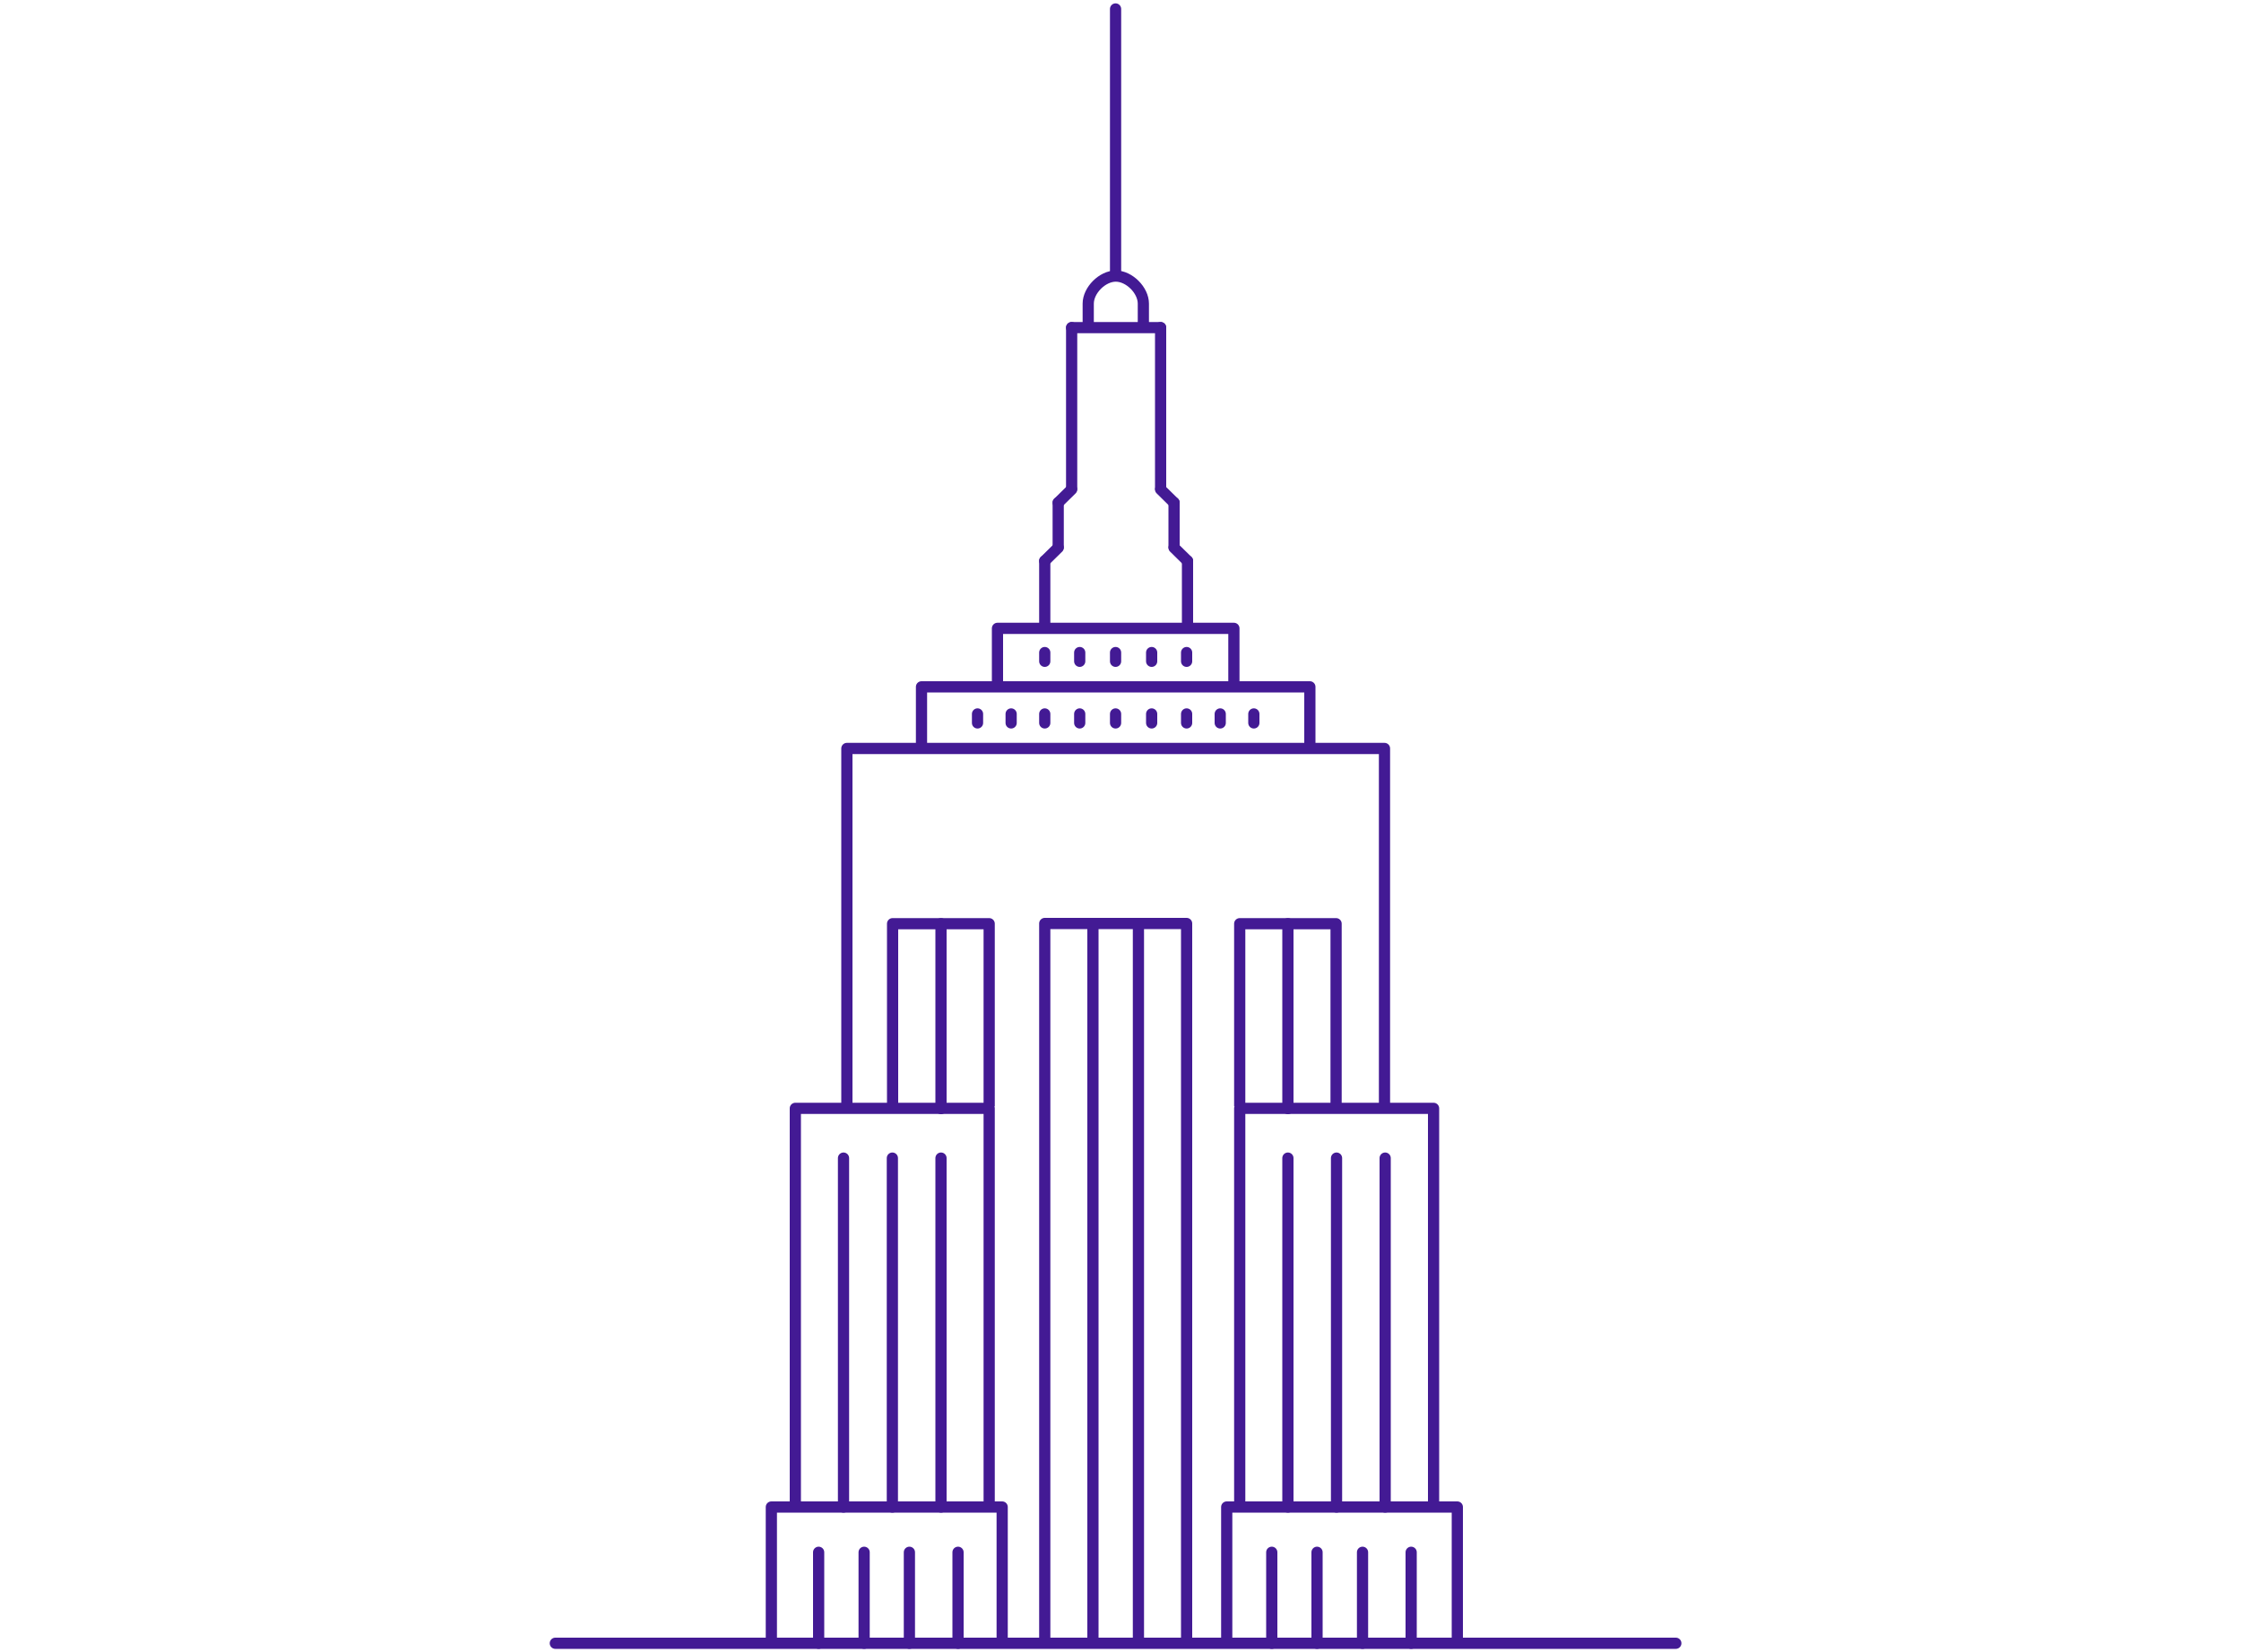
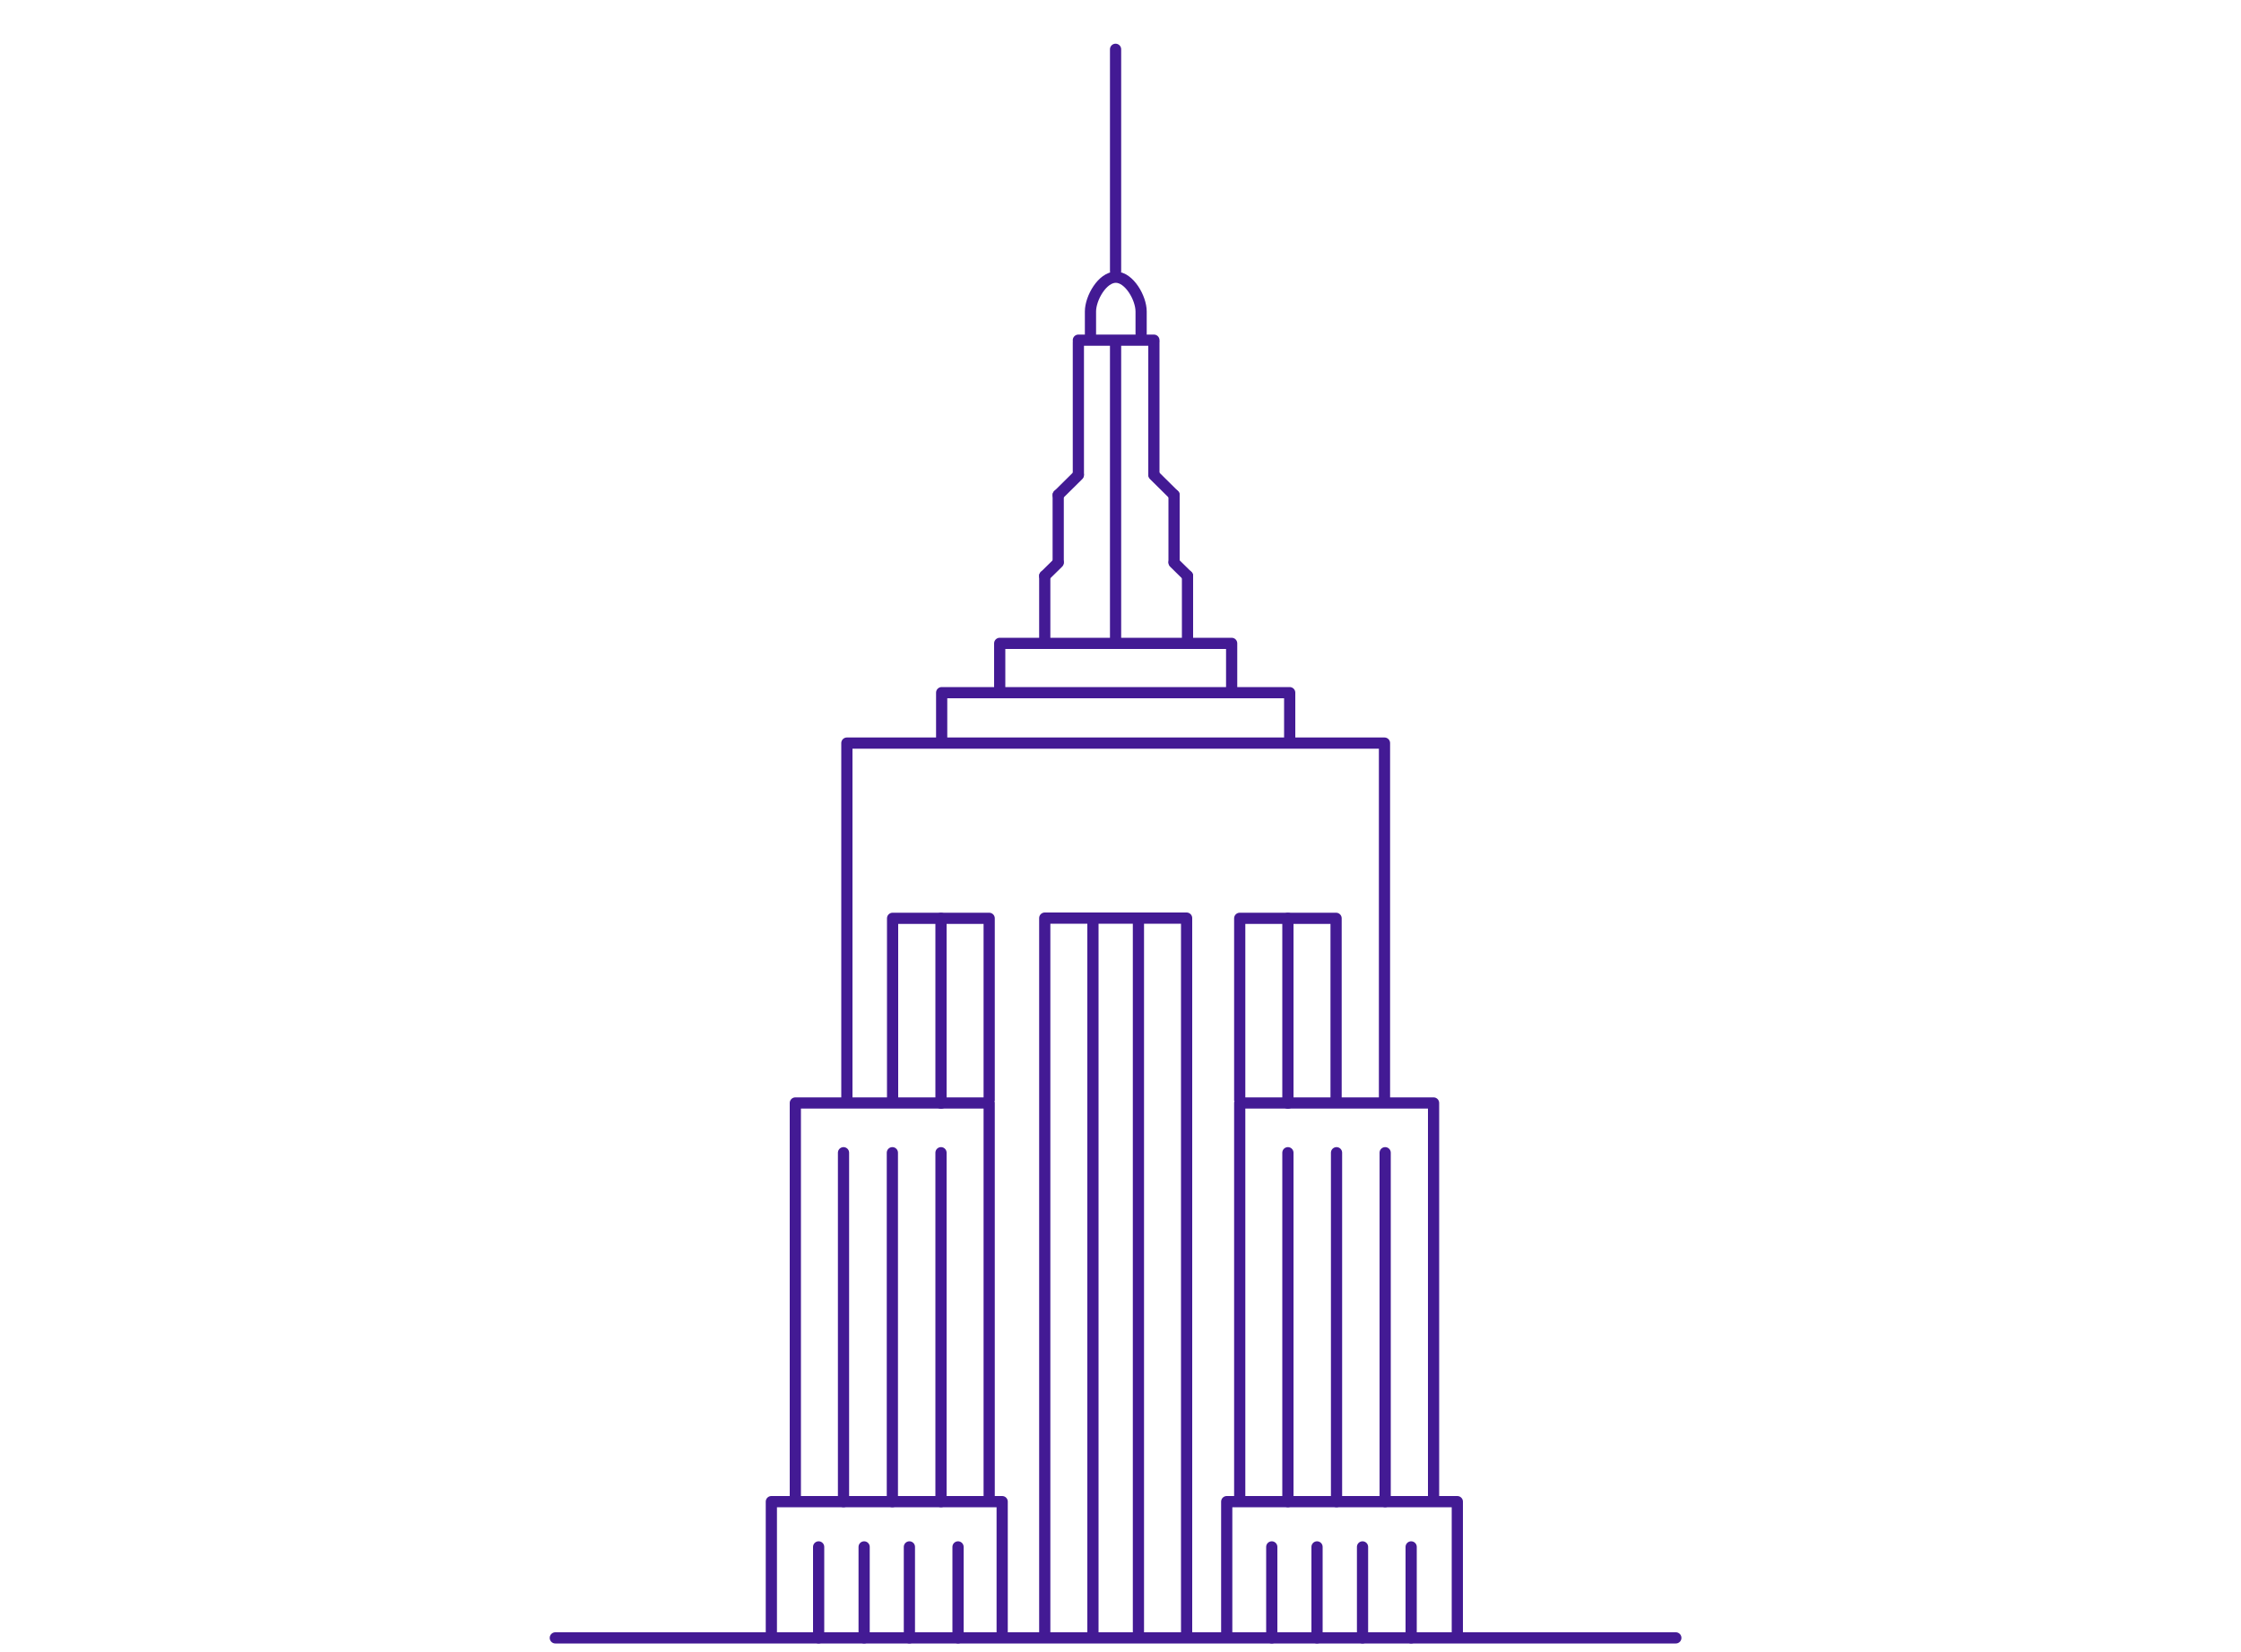
<svg xmlns="http://www.w3.org/2000/svg" version="1.1" id="Layer_1" x="0px" y="0px" viewBox="0 0 1000 737" enable-background="new 0 0 1000 737" xml:space="preserve">
  <rect x="-121.7" y="-1440.1" fill="none" stroke="#431A94" stroke-width="5" stroke-miterlimit="10" width="600" height="480" />
  <line fill="none" stroke="#431A94" stroke-width="5" stroke-miterlimit="10" x1="-121.7" y1="-1388.1" x2="478.3" y2="-1388.1" />
  <circle fill="none" stroke="#431A94" stroke-width="3" stroke-miterlimit="10" cx="-78" cy="-1415.3" r="5" />
  <circle fill="none" stroke="#431A94" stroke-width="3" stroke-miterlimit="10" cx="-48" cy="-1415.3" r="5" />
  <circle fill="none" stroke="#431A94" stroke-width="3" stroke-miterlimit="10" cx="-18" cy="-1415.3" r="5" />
  <line fill="none" stroke="#431A94" stroke-width="5" stroke-miterlimit="10" x1="-17.6" y1="-1338.1" x2="31.9" y2="-1338.1" />
  <line fill="none" stroke="#431A94" stroke-width="5" stroke-miterlimit="10" x1="-17.6" y1="-1308" x2="112" y2="-1308" />
  <line fill="none" stroke="#431A94" stroke-width="5" stroke-miterlimit="10" x1="-17.6" y1="-1278" x2="82" y2="-1278" />
  <line fill="none" stroke="#431A94" stroke-width="5" stroke-miterlimit="10" x1="-81.7" y1="-1248" x2="-72.2" y2="-1248" />
  <line fill="none" stroke="#431A94" stroke-width="5" stroke-miterlimit="10" x1="-81.7" y1="-1308" x2="-72.2" y2="-1308" />
  <line fill="none" stroke="#431A94" stroke-width="5" stroke-miterlimit="10" x1="-81.7" y1="-1278" x2="-72.2" y2="-1278" />
  <line fill="none" stroke="#431A94" stroke-width="5" stroke-miterlimit="10" x1="-81.7" y1="-1157.9" x2="-72.2" y2="-1157.9" />
  <line fill="none" stroke="#431A94" stroke-width="5" stroke-miterlimit="10" x1="-81.7" y1="-1218" x2="-72.2" y2="-1218" />
  <line fill="none" stroke="#431A94" stroke-width="5" stroke-miterlimit="10" x1="-81.7" y1="-1187.9" x2="-72.2" y2="-1187.9" />
  <line fill="none" stroke="#431A94" stroke-width="5" stroke-miterlimit="10" x1="-81.7" y1="-1338.1" x2="-72.2" y2="-1338.1" />
  <line fill="none" stroke="#431A94" stroke-width="5" stroke-miterlimit="10" x1="-81.7" y1="-1127.9" x2="-72.2" y2="-1127.9" />
  <line fill="none" stroke="#431A94" stroke-width="5" stroke-miterlimit="10" x1="-81.7" y1="-1097.9" x2="-72.2" y2="-1097.9" />
  <line fill="none" stroke="#431A94" stroke-width="5" stroke-miterlimit="10" x1="-81.7" y1="-1067.8" x2="-72.2" y2="-1067.8" />
  <line fill="none" stroke="#431A94" stroke-width="5" stroke-miterlimit="10" x1="-17.6" y1="-1218" x2="51.9" y2="-1218" />
  <line fill="none" stroke="#431A94" stroke-width="5" stroke-miterlimit="10" x1="-17.6" y1="-1187.9" x2="82" y2="-1187.9" />
  <line fill="none" stroke="#431A94" stroke-width="5" stroke-miterlimit="10" x1="-17.6" y1="-1127.9" x2="51.9" y2="-1127.9" />
  <line fill="none" stroke="#431A94" stroke-width="5" stroke-miterlimit="10" x1="-17.6" y1="-1097.9" x2="72" y2="-1097.9" />
  <line fill="none" stroke="#431A94" stroke-width="5" stroke-miterlimit="10" x1="-81.7" y1="-1037.8" x2="-72.2" y2="-1037.8" />
  <line fill="none" stroke="#431A94" stroke-width="5" stroke-miterlimit="10" x1="-81.7" y1="-1007.8" x2="-72.2" y2="-1007.8" />
  <line fill="none" stroke="#431A94" stroke-width="5" stroke-miterlimit="10" x1="-17.6" y1="-1067.8" x2="31.9" y2="-1067.8" />
  <line fill="none" stroke="#431A94" stroke-width="5" stroke-miterlimit="10" x1="179" y1="-1386.3" x2="179" y2="-960.1" />
  <line fill="none" stroke="#431A94" stroke-width="5" stroke-miterlimit="10" x1="287.6" y1="-1127.9" x2="387.2" y2="-1127.9" />
  <line fill="none" stroke="#431A94" stroke-width="5" stroke-miterlimit="10" x1="223.6" y1="-1248" x2="233.1" y2="-1248" />
  <line fill="none" stroke="#431A94" stroke-width="5" stroke-miterlimit="10" x1="223.6" y1="-1308" x2="233.1" y2="-1308" />
  <line fill="none" stroke="#431A94" stroke-width="5" stroke-miterlimit="10" x1="223.6" y1="-1278" x2="233.1" y2="-1278" />
  <line fill="none" stroke="#431A94" stroke-width="5" stroke-miterlimit="10" x1="223.6" y1="-1157.9" x2="233.1" y2="-1157.9" />
  <line fill="none" stroke="#431A94" stroke-width="5" stroke-miterlimit="10" x1="223.6" y1="-1218" x2="233.1" y2="-1218" />
  <line fill="none" stroke="#431A94" stroke-width="5" stroke-miterlimit="10" x1="223.6" y1="-1187.9" x2="233.1" y2="-1187.9" />
  <line fill="none" stroke="#431A94" stroke-width="5" stroke-miterlimit="10" x1="223.6" y1="-1338.1" x2="233.1" y2="-1338.1" />
  <line fill="none" stroke="#431A94" stroke-width="5" stroke-miterlimit="10" x1="223.6" y1="-1127.9" x2="233.1" y2="-1127.9" />
  <line fill="none" stroke="#431A94" stroke-width="5" stroke-miterlimit="10" x1="223.6" y1="-1097.9" x2="233.1" y2="-1097.9" />
  <line fill="none" stroke="#431A94" stroke-width="5" stroke-miterlimit="10" x1="223.6" y1="-1067.8" x2="233.1" y2="-1067.8" />
  <line fill="none" stroke="#431A94" stroke-width="5" stroke-miterlimit="10" x1="287.6" y1="-1187.9" x2="357.2" y2="-1187.9" />
  <line fill="none" stroke="#431A94" stroke-width="5" stroke-miterlimit="10" x1="287.6" y1="-1218" x2="387.2" y2="-1218" />
  <line fill="none" stroke="#431A94" stroke-width="5" stroke-miterlimit="10" x1="287.6" y1="-1278" x2="337.2" y2="-1278" />
  <line fill="none" stroke="#431A94" stroke-width="5" stroke-miterlimit="10" x1="287.6" y1="-1308" x2="377.2" y2="-1308" />
  <line fill="none" stroke="#431A94" stroke-width="5" stroke-miterlimit="10" x1="223.6" y1="-1037.8" x2="233.1" y2="-1037.8" />
  <line fill="none" stroke="#431A94" stroke-width="5" stroke-miterlimit="10" x1="223.6" y1="-1007.8" x2="233.1" y2="-1007.8" />
  <line fill="none" stroke="#431A94" stroke-width="5" stroke-miterlimit="10" x1="287.6" y1="-1338.1" x2="357.2" y2="-1338.1" />
  <rect x="579.1" y="-1440.1" fill="none" stroke="#431A94" stroke-width="5" stroke-miterlimit="10" width="600" height="480" />
  <line fill="none" stroke="#431A94" stroke-width="5" stroke-miterlimit="10" x1="579.1" y1="-1388.1" x2="1179.1" y2="-1388.1" />
  <circle fill="none" stroke="#431A94" stroke-width="3" stroke-miterlimit="10" cx="622.8" cy="-1415.3" r="5" />
  <circle fill="none" stroke="#431A94" stroke-width="3" stroke-miterlimit="10" cx="652.9" cy="-1415.3" r="5" />
  <circle fill="none" stroke="#431A94" stroke-width="3" stroke-miterlimit="10" cx="682.9" cy="-1415.3" r="5" />
  <line fill="none" stroke="#431A94" stroke-width="5" stroke-miterlimit="10" x1="684.2" y1="-1338.1" x2="733.8" y2="-1338.1" />
  <line fill="none" stroke="#431A94" stroke-width="5" stroke-miterlimit="10" x1="684.2" y1="-1308" x2="813.9" y2="-1308" />
  <line fill="none" stroke="#431A94" stroke-width="5" stroke-miterlimit="10" x1="684.2" y1="-1278" x2="783.8" y2="-1278" />
  <line fill="none" stroke="#431A94" stroke-width="5" stroke-miterlimit="10" x1="617.2" y1="-1248" x2="626.7" y2="-1248" />
  <line fill="none" stroke="#431A94" stroke-width="5" stroke-miterlimit="10" x1="617.2" y1="-1308" x2="626.7" y2="-1308" />
  <line fill="none" stroke="#431A94" stroke-width="5" stroke-miterlimit="10" x1="617.2" y1="-1278" x2="626.7" y2="-1278" />
  <line fill="none" stroke="#431A94" stroke-width="5" stroke-miterlimit="10" x1="617.2" y1="-1157.9" x2="626.7" y2="-1157.9" />
  <line fill="none" stroke="#431A94" stroke-width="5" stroke-miterlimit="10" x1="617.2" y1="-1218" x2="626.7" y2="-1218" />
  <line fill="none" stroke="#431A94" stroke-width="5" stroke-miterlimit="10" x1="617.2" y1="-1187.9" x2="626.7" y2="-1187.9" />
  <line fill="none" stroke="#431A94" stroke-width="5" stroke-miterlimit="10" x1="617.2" y1="-1338.1" x2="626.7" y2="-1338.1" />
  <line fill="none" stroke="#431A94" stroke-width="5" stroke-miterlimit="10" x1="617.2" y1="-1127.9" x2="626.7" y2="-1127.9" />
  <line fill="none" stroke="#431A94" stroke-width="5" stroke-miterlimit="10" x1="617.2" y1="-1097.9" x2="626.7" y2="-1097.9" />
  <line fill="none" stroke="#431A94" stroke-width="5" stroke-miterlimit="10" x1="617.2" y1="-1067.8" x2="626.7" y2="-1067.8" />
  <line fill="none" stroke="#431A94" stroke-width="5" stroke-miterlimit="10" x1="684.2" y1="-1218" x2="753.8" y2="-1218" />
  <line fill="none" stroke="#431A94" stroke-width="5" stroke-miterlimit="10" x1="684.2" y1="-1187.9" x2="783.8" y2="-1187.9" />
  <line fill="none" stroke="#431A94" stroke-width="5" stroke-miterlimit="10" x1="684.2" y1="-1127.9" x2="753.8" y2="-1127.9" />
  <line fill="none" stroke="#431A94" stroke-width="5" stroke-miterlimit="10" x1="684.2" y1="-1097.9" x2="773.8" y2="-1097.9" />
  <line fill="none" stroke="#431A94" stroke-width="5" stroke-miterlimit="10" x1="617.2" y1="-1037.8" x2="626.7" y2="-1037.8" />
  <line fill="none" stroke="#431A94" stroke-width="5" stroke-miterlimit="10" x1="617.2" y1="-1007.8" x2="626.7" y2="-1007.8" />
  <line fill="none" stroke="#431A94" stroke-width="5" stroke-miterlimit="10" x1="684.2" y1="-1067.8" x2="733.8" y2="-1067.8" />
  <line fill="none" stroke="#431A94" stroke-width="5" stroke-miterlimit="10" x1="684.2" y1="-1157.9" x2="753.8" y2="-1157.9" />
-   <rect x="-945" y="253" fill="none" stroke="#431A94" stroke-width="5" stroke-miterlimit="10" width="600" height="480" />
-   <line fill="none" stroke="#431A94" stroke-width="5" stroke-miterlimit="10" x1="-945" y1="305" x2="-345" y2="305" />
-   <circle fill="none" stroke="#431A94" stroke-width="3" stroke-miterlimit="10" cx="-901.3" cy="277.8" r="5" />
-   <circle fill="none" stroke="#431A94" stroke-width="3" stroke-miterlimit="10" cx="-871.3" cy="277.8" r="5" />
-   <circle fill="none" stroke="#431A94" stroke-width="3" stroke-miterlimit="10" cx="-841.3" cy="277.8" r="5" />
-   <line fill="none" stroke="#431A94" stroke-width="5" stroke-miterlimit="10" x1="-779.9" y1="355" x2="-730.3" y2="355" />
-   <line fill="none" stroke="#431A94" stroke-width="5" stroke-miterlimit="10" x1="-779.9" y1="385.1" x2="-650.2" y2="385.1" />
-   <line fill="none" stroke="#431A94" stroke-width="5" stroke-miterlimit="10" x1="-779.9" y1="415.1" x2="-680.3" y2="415.1" />
-   <line fill="none" stroke="#431A94" stroke-width="5" stroke-miterlimit="10" x1="-910" y1="385.1" x2="-880.4" y2="385.1" />
-   <line fill="none" stroke="#431A94" stroke-width="5" stroke-miterlimit="10" x1="-910" y1="415.1" x2="-890.4" y2="415.1" />
-   <line fill="none" stroke="#431A94" stroke-width="5" stroke-miterlimit="10" x1="-910" y1="355" x2="-870.4" y2="355" />
-   <line fill="none" stroke="#431A94" stroke-width="5" stroke-miterlimit="10" x1="-779.9" y1="475.1" x2="-710.3" y2="475.1" />
-   <line fill="none" stroke="#431A94" stroke-width="5" stroke-miterlimit="10" x1="-779.9" y1="505.2" x2="-680.3" y2="505.2" />
-   <line fill="none" stroke="#431A94" stroke-width="5" stroke-miterlimit="10" x1="-779.9" y1="565.2" x2="-710.3" y2="565.2" />
-   <line fill="none" stroke="#431A94" stroke-width="5" stroke-miterlimit="10" x1="-779.9" y1="595.2" x2="-690.3" y2="595.2" />
-   <line fill="none" stroke="#431A94" stroke-width="5" stroke-miterlimit="10" x1="-779.9" y1="625.3" x2="-730.3" y2="625.3" />
-   <line fill="none" stroke="#431A94" stroke-width="5" stroke-miterlimit="10" x1="-779.9" y1="535.2" x2="-710.3" y2="535.2" />
-   <line fill="none" stroke="#431A94" stroke-width="5" stroke-miterlimit="10" x1="-841.3" y1="304.8" x2="-841.3" y2="731" />
+   <rect x="-969" y="253" fill="none" stroke="#431A94" stroke-width="5" stroke-linejoin="round" stroke-miterlimit="10" width="600" height="480" />
+   <line fill="none" stroke="#431A94" stroke-width="5" stroke-miterlimit="10" x1="-969" y1="305" x2="-369" y2="305" />
+   <circle fill="none" stroke="#431A94" stroke-width="3" stroke-miterlimit="10" cx="-925.3" cy="277.8" r="5" />
+   <circle fill="none" stroke="#431A94" stroke-width="3" stroke-miterlimit="10" cx="-895.3" cy="277.8" r="5" />
+   <circle fill="none" stroke="#431A94" stroke-width="3" stroke-miterlimit="10" cx="-865.3" cy="277.8" r="5" />
+   <line fill="none" stroke="#431A94" stroke-width="5" stroke-miterlimit="10" x1="-803.9" y1="355" x2="-754.3" y2="355" />
+   <line fill="none" stroke="#431A94" stroke-width="5" stroke-miterlimit="10" x1="-803.9" y1="385.1" x2="-674.3" y2="385.1" />
+   <line fill="none" stroke="#431A94" stroke-width="5" stroke-miterlimit="10" x1="-803.9" y1="415.1" x2="-704.3" y2="415.1" />
+   <line fill="none" stroke="#431A94" stroke-width="5" stroke-miterlimit="10" x1="-934" y1="385.1" x2="-904.5" y2="385.1" />
+   <line fill="none" stroke="#431A94" stroke-width="5" stroke-miterlimit="10" x1="-934" y1="415.1" x2="-914.5" y2="415.1" />
+   <line fill="none" stroke="#431A94" stroke-width="5" stroke-miterlimit="10" x1="-934" y1="355" x2="-894.4" y2="355" />
+   <line fill="none" stroke="#431A94" stroke-width="5" stroke-miterlimit="10" x1="-803.9" y1="475.1" x2="-734.3" y2="475.1" />
+   <line fill="none" stroke="#431A94" stroke-width="5" stroke-miterlimit="10" x1="-803.9" y1="505.2" x2="-704.3" y2="505.2" />
+   <line fill="none" stroke="#431A94" stroke-width="5" stroke-miterlimit="10" x1="-803.9" y1="565.2" x2="-734.3" y2="565.2" />
+   <line fill="none" stroke="#431A94" stroke-width="5" stroke-miterlimit="10" x1="-803.9" y1="595.2" x2="-714.3" y2="595.2" />
+   <line fill="none" stroke="#431A94" stroke-width="5" stroke-miterlimit="10" x1="-803.9" y1="625.3" x2="-754.3" y2="625.3" />
+   <line fill="none" stroke="#431A94" stroke-width="5" stroke-miterlimit="10" x1="-803.9" y1="535.2" x2="-734.3" y2="535.2" />
+   <line fill="none" stroke="#431A94" stroke-width="5" stroke-miterlimit="10" x1="-865.3" y1="304.8" x2="-865.3" y2="731" />
  <g>
    <circle fill="none" stroke="#431A94" stroke-width="6" stroke-miterlimit="10" cx="1374.9" cy="501" r="230" />
    <circle fill="none" stroke="#431A94" stroke-width="6" stroke-miterlimit="10" cx="1374.9" cy="512.5" r="16.1" />
    <line fill="none" stroke="#431A94" stroke-width="6" stroke-linecap="round" stroke-miterlimit="10" x1="1345.8" y1="541.2" x2="1359.4" y2="527.4" />
    <line fill="none" stroke="#431A94" stroke-width="6" stroke-linecap="round" stroke-miterlimit="10" x1="1387" y1="499.8" x2="1503" y2="383.2" />
    <path fill="none" stroke="#431A94" stroke-width="6" stroke-miterlimit="10" d="M1361.1,268.7v-32.1c0-7.6,6.2-13.8,13.8-13.8l0,0   c7.6,0,13.8,6.2,13.8,13.8v32.1" />
    <path fill="none" stroke="#431A94" stroke-width="6" stroke-miterlimit="10" d="M1360.4,239.2c-19.9-6.2-34.3-24.7-34.3-46.7   c0-27,21.9-48.9,48.9-48.9s48.9,21.9,48.9,48.9c0,21.8-14.3,40.3-34,46.6" />
    <path fill="none" stroke="#431A94" stroke-width="6" stroke-linecap="round" stroke-linejoin="round" stroke-miterlimit="10" d="   M1526.5,327.3l11.8-11.6c2.4-2.4,6.3-2.3,8.7,0.1l21.5,21.8c2.4,2.4,2.3,6.3-0.1,8.7l-11.8,11.6" />
  </g>
-   <g>
-     <line fill="none" stroke="#431A94" stroke-width="5" stroke-linecap="round" stroke-linejoin="round" stroke-miterlimit="10" x1="247.8" y1="733.3" x2="747.8" y2="733.3" />
-     <polyline fill="none" stroke="#431A94" stroke-width="5" stroke-linecap="round" stroke-linejoin="round" stroke-miterlimit="10" points="   617.8,493.1 617.8,334 377.9,334 377.9,493.1  " />
-     <polyline fill="none" stroke="#431A94" stroke-width="5" stroke-linecap="round" stroke-linejoin="round" stroke-miterlimit="10" points="   584.5,332.3 584.5,306.5 411.2,306.5 411.2,332.3  " />
-     <polyline fill="none" stroke="#431A94" stroke-width="5" stroke-linecap="round" stroke-linejoin="round" stroke-miterlimit="10" points="   550.6,304.8 550.6,280.4 445.1,280.4 445.1,304.8  " />
-     <polyline fill="none" stroke="#431A94" stroke-width="5" stroke-linejoin="round" stroke-miterlimit="10" points="529.5,733.4    529.5,412.1 466.2,412.1 466.2,733.4  " />
-     <line fill="none" stroke="#431A94" stroke-width="5" stroke-linejoin="round" stroke-miterlimit="10" x1="487.7" y1="412.1" x2="487.7" y2="733.4" />
-     <line fill="none" stroke="#431A94" stroke-width="5" stroke-linejoin="round" stroke-miterlimit="10" x1="508" y1="412.1" x2="508" y2="733.4" />
-     <polyline fill="none" stroke="#431A94" stroke-width="5" stroke-linejoin="round" stroke-miterlimit="10" points="596.2,493.7    596.2,412.2 553.2,412.2 553.2,493.7  " />
-     <line fill="none" stroke="#431A94" stroke-width="5" stroke-linecap="round" stroke-linejoin="round" stroke-miterlimit="10" x1="574.7" y1="412.2" x2="574.7" y2="494.7" />
-     <line fill="none" stroke="#431A94" stroke-width="5" stroke-linecap="round" stroke-linejoin="round" stroke-miterlimit="10" x1="497.8" y1="4" x2="497.8" y2="121" />
-     <line fill="none" stroke="#431A94" stroke-width="5" stroke-linecap="round" stroke-linejoin="round" stroke-miterlimit="10" x1="466.2" y1="278.8" x2="466.2" y2="250.3" />
-     <line fill="none" stroke="#431A94" stroke-width="5" stroke-linecap="round" stroke-linejoin="round" stroke-miterlimit="10" x1="529.9" y1="278.8" x2="529.9" y2="250.3" />
-     <line fill="none" stroke="#431A94" stroke-width="5" stroke-linecap="round" stroke-linejoin="round" stroke-miterlimit="10" x1="466.2" y1="250.3" x2="472.2" y2="244.4" />
-     <line fill="none" stroke="#431A94" stroke-width="5" stroke-linecap="round" stroke-linejoin="round" stroke-miterlimit="10" x1="529.9" y1="250.3" x2="523.9" y2="244.4" />
-     <line fill="none" stroke="#431A94" stroke-width="5" stroke-linecap="round" stroke-linejoin="round" stroke-miterlimit="10" x1="472.2" y1="244.1" x2="472.2" y2="224.3" />
-     <line fill="none" stroke="#431A94" stroke-width="5" stroke-linecap="round" stroke-linejoin="round" stroke-miterlimit="10" x1="523.9" y1="244.1" x2="523.9" y2="224.3" />
-     <line fill="none" stroke="#431A94" stroke-width="5" stroke-linecap="round" stroke-linejoin="round" stroke-miterlimit="10" x1="472.2" y1="224.3" x2="478.2" y2="218.4" />
-     <line fill="none" stroke="#431A94" stroke-width="5" stroke-linecap="round" stroke-linejoin="round" stroke-miterlimit="10" x1="523.9" y1="224.3" x2="517.9" y2="218.4" />
-     <line fill="none" stroke="#431A94" stroke-width="5" stroke-linecap="round" stroke-linejoin="round" stroke-miterlimit="10" x1="478.2" y1="218" x2="478.2" y2="146.2" />
-     <line fill="none" stroke="#431A94" stroke-width="5" stroke-linecap="round" stroke-linejoin="round" stroke-miterlimit="10" x1="517.9" y1="218" x2="517.9" y2="146.2" />
-     <line fill="none" stroke="#431A94" stroke-width="5" stroke-linecap="round" stroke-linejoin="round" stroke-miterlimit="10" x1="478.2" y1="146.2" x2="517.9" y2="146.2" />
-     <line fill="none" stroke="#431A94" stroke-width="5" stroke-linecap="round" stroke-linejoin="round" stroke-miterlimit="10" x1="497.8" y1="318.6" x2="497.8" y2="322.6" />
-     <line fill="none" stroke="#431A94" stroke-width="5" stroke-linecap="round" stroke-linejoin="round" stroke-miterlimit="10" x1="529.5" y1="318.6" x2="529.5" y2="322.6" />
-     <line fill="none" stroke="#431A94" stroke-width="5" stroke-linecap="round" stroke-linejoin="round" stroke-miterlimit="10" x1="466.2" y1="318.6" x2="466.2" y2="322.6" />
-     <line fill="none" stroke="#431A94" stroke-width="5" stroke-linecap="round" stroke-linejoin="round" stroke-miterlimit="10" x1="497.8" y1="291.2" x2="497.8" y2="295.1" />
-     <line fill="none" stroke="#431A94" stroke-width="5" stroke-linecap="round" stroke-linejoin="round" stroke-miterlimit="10" x1="529.5" y1="291.2" x2="529.5" y2="295.1" />
-     <line fill="none" stroke="#431A94" stroke-width="5" stroke-linecap="round" stroke-linejoin="round" stroke-miterlimit="10" x1="466.2" y1="291.2" x2="466.2" y2="295.1" />
-     <path fill="none" stroke="#431A94" stroke-width="5" stroke-linecap="round" stroke-linejoin="round" stroke-miterlimit="10" d="   M485.6,145.6v-10.1c0-6,6.3-12.3,12.3-12.3h0c6,0,12.3,6.3,12.3,12.3v10.1" />
-     <polyline fill="none" stroke="#431A94" stroke-width="5" stroke-linejoin="round" stroke-miterlimit="10" points="650.3,733.1    650.3,672.5 547.4,672.5 547.4,733.1  " />
-     <polyline fill="none" stroke="#431A94" stroke-width="5" stroke-linejoin="round" stroke-miterlimit="10" points="639.7,671.3    639.7,494.6 553.2,494.6 553.2,671.3  " />
-     <line fill="none" stroke="#431A94" stroke-width="5" stroke-linecap="round" stroke-linejoin="round" stroke-miterlimit="10" x1="574.7" y1="516.8" x2="574.7" y2="672.5" />
-     <line fill="none" stroke="#431A94" stroke-width="5" stroke-linecap="round" stroke-linejoin="round" stroke-miterlimit="10" x1="596.4" y1="516.8" x2="596.4" y2="672.5" />
-     <line fill="none" stroke="#431A94" stroke-width="5" stroke-linecap="round" stroke-linejoin="round" stroke-miterlimit="10" x1="618.1" y1="516.8" x2="618.1" y2="672.5" />
-     <line fill="none" stroke="#431A94" stroke-width="5" stroke-linecap="round" stroke-linejoin="round" stroke-miterlimit="10" x1="567.5" y1="692.7" x2="567.5" y2="733.3" />
-     <line fill="none" stroke="#431A94" stroke-width="5" stroke-linecap="round" stroke-linejoin="round" stroke-miterlimit="10" x1="587.7" y1="692.7" x2="587.7" y2="733.3" />
-     <line fill="none" stroke="#431A94" stroke-width="5" stroke-linecap="round" stroke-linejoin="round" stroke-miterlimit="10" x1="608" y1="692.7" x2="608" y2="733.3" />
-     <line fill="none" stroke="#431A94" stroke-width="5" stroke-linecap="round" stroke-linejoin="round" stroke-miterlimit="10" x1="629.7" y1="692.7" x2="629.7" y2="733.3" />
-     <line fill="none" stroke="#431A94" stroke-width="5" stroke-linecap="round" stroke-linejoin="round" stroke-miterlimit="10" x1="481.8" y1="291.2" x2="481.8" y2="295.1" />
-     <line fill="none" stroke="#431A94" stroke-width="5" stroke-linecap="round" stroke-linejoin="round" stroke-miterlimit="10" x1="513.9" y1="291.2" x2="513.9" y2="295.1" />
-     <line fill="none" stroke="#431A94" stroke-width="5" stroke-linecap="round" stroke-linejoin="round" stroke-miterlimit="10" x1="481.8" y1="318.6" x2="481.8" y2="322.6" />
-     <line fill="none" stroke="#431A94" stroke-width="5" stroke-linecap="round" stroke-linejoin="round" stroke-miterlimit="10" x1="513.9" y1="318.6" x2="513.9" y2="322.6" />
-     <polyline fill="none" stroke="#431A94" stroke-width="5" stroke-linejoin="round" stroke-miterlimit="10" points="398.3,493.7    398.3,412.2 441.4,412.2 441.4,493.7  " />
-     <line fill="none" stroke="#431A94" stroke-width="5" stroke-linecap="round" stroke-linejoin="round" stroke-miterlimit="10" x1="419.9" y1="412.2" x2="419.9" y2="494.7" />
-     <polyline fill="none" stroke="#431A94" stroke-width="5" stroke-linejoin="round" stroke-miterlimit="10" points="344.2,733.1    344.2,672.5 447.2,672.5 447.2,733.1  " />
-     <polyline fill="none" stroke="#431A94" stroke-width="5" stroke-linejoin="round" stroke-miterlimit="10" points="354.9,671.3    354.9,494.6 441.4,494.6 441.4,671.3  " />
-     <line fill="none" stroke="#431A94" stroke-width="5" stroke-linecap="round" stroke-linejoin="round" stroke-miterlimit="10" x1="419.9" y1="516.8" x2="419.9" y2="672.5" />
-     <line fill="none" stroke="#431A94" stroke-width="5" stroke-linecap="round" stroke-linejoin="round" stroke-miterlimit="10" x1="398.2" y1="516.8" x2="398.2" y2="672.5" />
-     <line fill="none" stroke="#431A94" stroke-width="5" stroke-linecap="round" stroke-linejoin="round" stroke-miterlimit="10" x1="376.4" y1="516.8" x2="376.4" y2="672.5" />
-     <line fill="none" stroke="#431A94" stroke-width="5" stroke-linecap="round" stroke-linejoin="round" stroke-miterlimit="10" x1="365.3" y1="692.7" x2="365.3" y2="733.3" />
-     <line fill="none" stroke="#431A94" stroke-width="5" stroke-linecap="round" stroke-linejoin="round" stroke-miterlimit="10" x1="385.6" y1="692.7" x2="385.6" y2="733.3" />
-     <line fill="none" stroke="#431A94" stroke-width="5" stroke-linecap="round" stroke-linejoin="round" stroke-miterlimit="10" x1="405.8" y1="692.7" x2="405.8" y2="733.3" />
-     <line fill="none" stroke="#431A94" stroke-width="5" stroke-linecap="round" stroke-linejoin="round" stroke-miterlimit="10" x1="427.5" y1="692.7" x2="427.5" y2="733.3" />
-     <line fill="none" stroke="#431A94" stroke-width="5" stroke-linecap="round" stroke-linejoin="round" stroke-miterlimit="10" x1="544.5" y1="318.6" x2="544.5" y2="322.6" />
-     <line fill="none" stroke="#431A94" stroke-width="5" stroke-linecap="round" stroke-linejoin="round" stroke-miterlimit="10" x1="451.2" y1="318.6" x2="451.2" y2="322.6" />
-     <line fill="none" stroke="#431A94" stroke-width="5" stroke-linecap="round" stroke-linejoin="round" stroke-miterlimit="10" x1="436.2" y1="318.6" x2="436.2" y2="322.6" />
-     <line fill="none" stroke="#431A94" stroke-width="5" stroke-linecap="round" stroke-linejoin="round" stroke-miterlimit="10" x1="559.5" y1="318.6" x2="559.5" y2="322.6" />
-   </g>
+   <line fill="none" stroke="#431A94" stroke-width="5" stroke-linecap="round" stroke-linejoin="round" stroke-miterlimit="10" x1="247.8" y1="730.9" x2="747.8" y2="730.9" />
+   <polyline fill="none" stroke="#431A94" stroke-width="5" stroke-linecap="round" stroke-linejoin="round" stroke-miterlimit="10" points="  617.8,490.7 617.8,331.6 377.9,331.6 377.9,490.7 " />
+   <polyline fill="none" stroke="#431A94" stroke-width="5" stroke-linecap="round" stroke-linejoin="round" stroke-miterlimit="10" points="  575.5,329.9 575.5,309.1 420.2,309.1 420.2,329.9 " />
+   <polyline fill="none" stroke="#431A94" stroke-width="5" stroke-linecap="round" stroke-linejoin="round" stroke-miterlimit="10" points="  549.6,307.4 549.6,287.1 446.1,287.1 446.1,307.4 " />
+   <polyline fill="none" stroke="#431A94" stroke-width="5" stroke-linejoin="round" stroke-miterlimit="10" points="529.5,731   529.5,409.7 466.2,409.7 466.2,731 " />
+   <line fill="none" stroke="#431A94" stroke-width="5" stroke-linejoin="round" stroke-miterlimit="10" x1="487.7" y1="409.7" x2="487.7" y2="731" />
+   <line fill="none" stroke="#431A94" stroke-width="5" stroke-linejoin="round" stroke-miterlimit="10" x1="508" y1="409.7" x2="508" y2="731" />
+   <polyline fill="none" stroke="#431A94" stroke-width="5" stroke-linejoin="round" stroke-miterlimit="10" points="596.2,491.3   596.2,409.8 553.2,409.8 553.2,491.3 " />
+   <line fill="none" stroke="#431A94" stroke-width="5" stroke-linecap="round" stroke-linejoin="round" stroke-miterlimit="10" x1="574.7" y1="409.8" x2="574.7" y2="492.3" />
+   <line fill="none" stroke="#431A94" stroke-width="5" stroke-linecap="round" stroke-linejoin="round" stroke-miterlimit="10" x1="497.8" y1="22" x2="497.8" y2="121" />
+   <line fill="none" stroke="#431A94" stroke-width="5" stroke-linecap="round" stroke-linejoin="round" stroke-miterlimit="10" x1="466.2" y1="285.4" x2="466.2" y2="257" />
+   <line fill="none" stroke="#431A94" stroke-width="5" stroke-linecap="round" stroke-linejoin="round" stroke-miterlimit="10" x1="529.9" y1="285.4" x2="529.9" y2="257" />
+   <line fill="none" stroke="#431A94" stroke-width="5" stroke-linecap="round" stroke-linejoin="round" stroke-miterlimit="10" x1="466.2" y1="257" x2="472.2" y2="251.1" />
+   <line fill="none" stroke="#431A94" stroke-width="5" stroke-linecap="round" stroke-linejoin="round" stroke-miterlimit="10" x1="529.9" y1="257" x2="523.9" y2="251.1" />
+   <line fill="none" stroke="#431A94" stroke-width="5" stroke-linecap="round" stroke-linejoin="round" stroke-miterlimit="10" x1="472.2" y1="250.7" x2="472.2" y2="220.9" />
+   <line fill="none" stroke="#431A94" stroke-width="5" stroke-linecap="round" stroke-linejoin="round" stroke-miterlimit="10" x1="523.9" y1="250.7" x2="523.9" y2="220.9" />
+   <line fill="none" stroke="#431A94" stroke-width="5" stroke-linecap="round" stroke-linejoin="round" stroke-miterlimit="10" x1="472.2" y1="220.9" x2="481.2" y2="212" />
+   <line fill="none" stroke="#431A94" stroke-width="5" stroke-linecap="round" stroke-linejoin="round" stroke-miterlimit="10" x1="523.9" y1="220.9" x2="514.9" y2="212" />
+   <line fill="none" stroke="#431A94" stroke-width="5" stroke-linecap="round" stroke-linejoin="round" stroke-miterlimit="10" x1="481.2" y1="211.6" x2="481.2" y2="152.8" />
+   <line fill="none" stroke="#431A94" stroke-width="5" stroke-linecap="round" stroke-linejoin="round" stroke-miterlimit="10" x1="514.9" y1="211.6" x2="514.9" y2="152.8" />
+   <line fill="none" stroke="#431A94" stroke-width="5" stroke-linecap="round" stroke-linejoin="round" stroke-miterlimit="10" x1="481.2" y1="151.8" x2="514.9" y2="151.8" />
+   <path fill="none" stroke="#431A94" stroke-width="5" stroke-linecap="round" stroke-linejoin="round" stroke-miterlimit="10" d="  M486.6,149.2V139c0-6,5.3-15.3,11.3-15.3l0,0c6,0,11.3,9.3,11.3,15.3v10.1" />
+   <polyline fill="none" stroke="#431A94" stroke-width="5" stroke-linejoin="round" stroke-miterlimit="10" points="650.3,730.7   650.3,670.1 547.4,670.1 547.4,730.7 " />
+   <polyline fill="none" stroke="#431A94" stroke-width="5" stroke-linejoin="round" stroke-miterlimit="10" points="639.7,668.9   639.7,492.2 553.2,492.2 553.2,668.9 " />
+   <line fill="none" stroke="#431A94" stroke-width="5" stroke-linecap="round" stroke-linejoin="round" stroke-miterlimit="10" x1="574.7" y1="514.4" x2="574.7" y2="670.1" />
+   <line fill="none" stroke="#431A94" stroke-width="5" stroke-linecap="round" stroke-linejoin="round" stroke-miterlimit="10" x1="596.4" y1="514.4" x2="596.4" y2="670.1" />
+   <line fill="none" stroke="#431A94" stroke-width="5" stroke-linecap="round" stroke-linejoin="round" stroke-miterlimit="10" x1="618.1" y1="514.4" x2="618.1" y2="670.1" />
+   <line fill="none" stroke="#431A94" stroke-width="5" stroke-linecap="round" stroke-linejoin="round" stroke-miterlimit="10" x1="567.5" y1="690.3" x2="567.5" y2="730.9" />
+   <line fill="none" stroke="#431A94" stroke-width="5" stroke-linecap="round" stroke-linejoin="round" stroke-miterlimit="10" x1="587.7" y1="690.3" x2="587.7" y2="730.9" />
+   <line fill="none" stroke="#431A94" stroke-width="5" stroke-linecap="round" stroke-linejoin="round" stroke-miterlimit="10" x1="608" y1="690.3" x2="608" y2="730.9" />
+   <line fill="none" stroke="#431A94" stroke-width="5" stroke-linecap="round" stroke-linejoin="round" stroke-miterlimit="10" x1="629.7" y1="690.3" x2="629.7" y2="730.9" />
+   <polyline fill="none" stroke="#431A94" stroke-width="5" stroke-linejoin="round" stroke-miterlimit="10" points="398.3,491.3   398.3,409.8 441.4,409.8 441.4,491.3 " />
+   <line fill="none" stroke="#431A94" stroke-width="5" stroke-linecap="round" stroke-linejoin="round" stroke-miterlimit="10" x1="419.9" y1="409.8" x2="419.9" y2="492.3" />
+   <polyline fill="none" stroke="#431A94" stroke-width="5" stroke-linejoin="round" stroke-miterlimit="10" points="344.2,730.7   344.2,670.1 447.2,670.1 447.2,730.7 " />
+   <polyline fill="none" stroke="#431A94" stroke-width="5" stroke-linejoin="round" stroke-miterlimit="10" points="354.9,668.9   354.9,492.2 441.4,492.2 441.4,668.9 " />
+   <line fill="none" stroke="#431A94" stroke-width="5" stroke-linecap="round" stroke-linejoin="round" stroke-miterlimit="10" x1="419.9" y1="514.4" x2="419.9" y2="670.1" />
+   <line fill="none" stroke="#431A94" stroke-width="5" stroke-linecap="round" stroke-linejoin="round" stroke-miterlimit="10" x1="398.2" y1="514.4" x2="398.2" y2="670.1" />
+   <line fill="none" stroke="#431A94" stroke-width="5" stroke-linecap="round" stroke-linejoin="round" stroke-miterlimit="10" x1="376.4" y1="514.4" x2="376.4" y2="670.1" />
+   <line fill="none" stroke="#431A94" stroke-width="5" stroke-linecap="round" stroke-linejoin="round" stroke-miterlimit="10" x1="365.3" y1="690.3" x2="365.3" y2="730.9" />
+   <line fill="none" stroke="#431A94" stroke-width="5" stroke-linecap="round" stroke-linejoin="round" stroke-miterlimit="10" x1="385.6" y1="690.3" x2="385.6" y2="730.9" />
+   <line fill="none" stroke="#431A94" stroke-width="5" stroke-linecap="round" stroke-linejoin="round" stroke-miterlimit="10" x1="405.8" y1="690.3" x2="405.8" y2="730.9" />
+   <line fill="none" stroke="#431A94" stroke-width="5" stroke-linecap="round" stroke-linejoin="round" stroke-miterlimit="10" x1="427.5" y1="690.3" x2="427.5" y2="730.9" />
+   <line fill="none" stroke="#431A94" stroke-width="5" stroke-linecap="round" stroke-linejoin="round" stroke-miterlimit="10" x1="497.8" y1="152.1" x2="497.8" y2="286.1" />
</svg>
